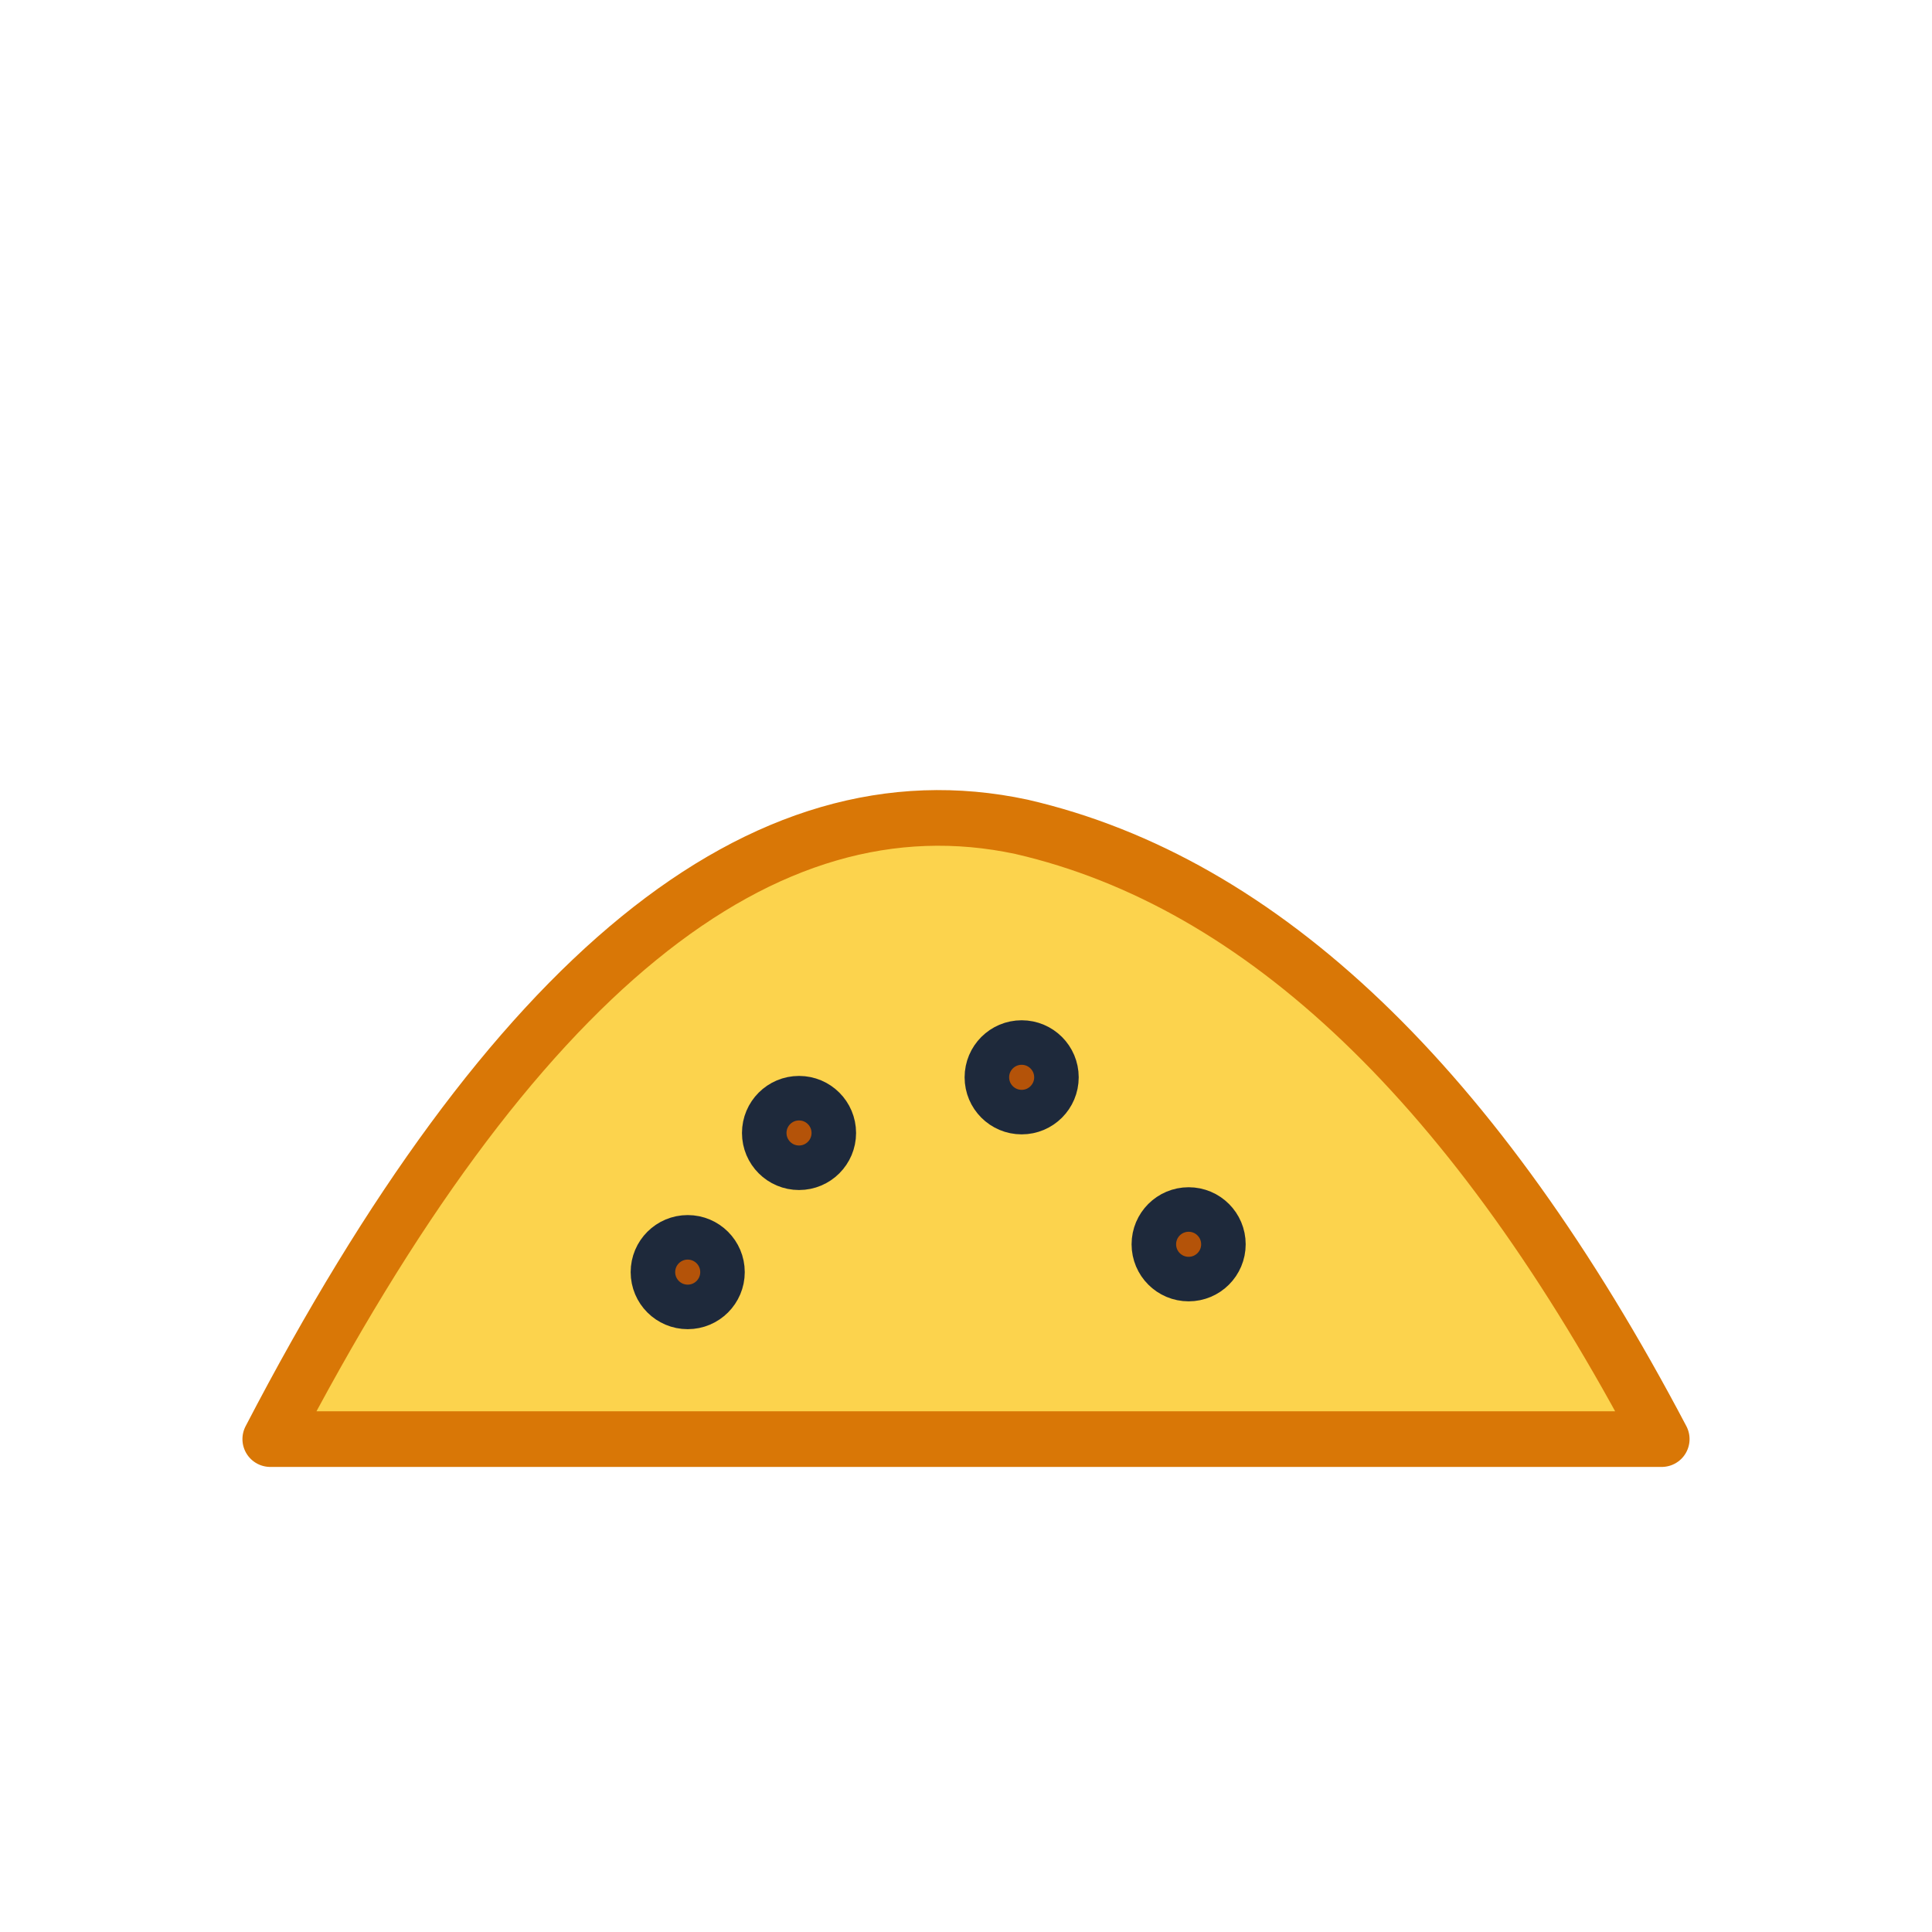
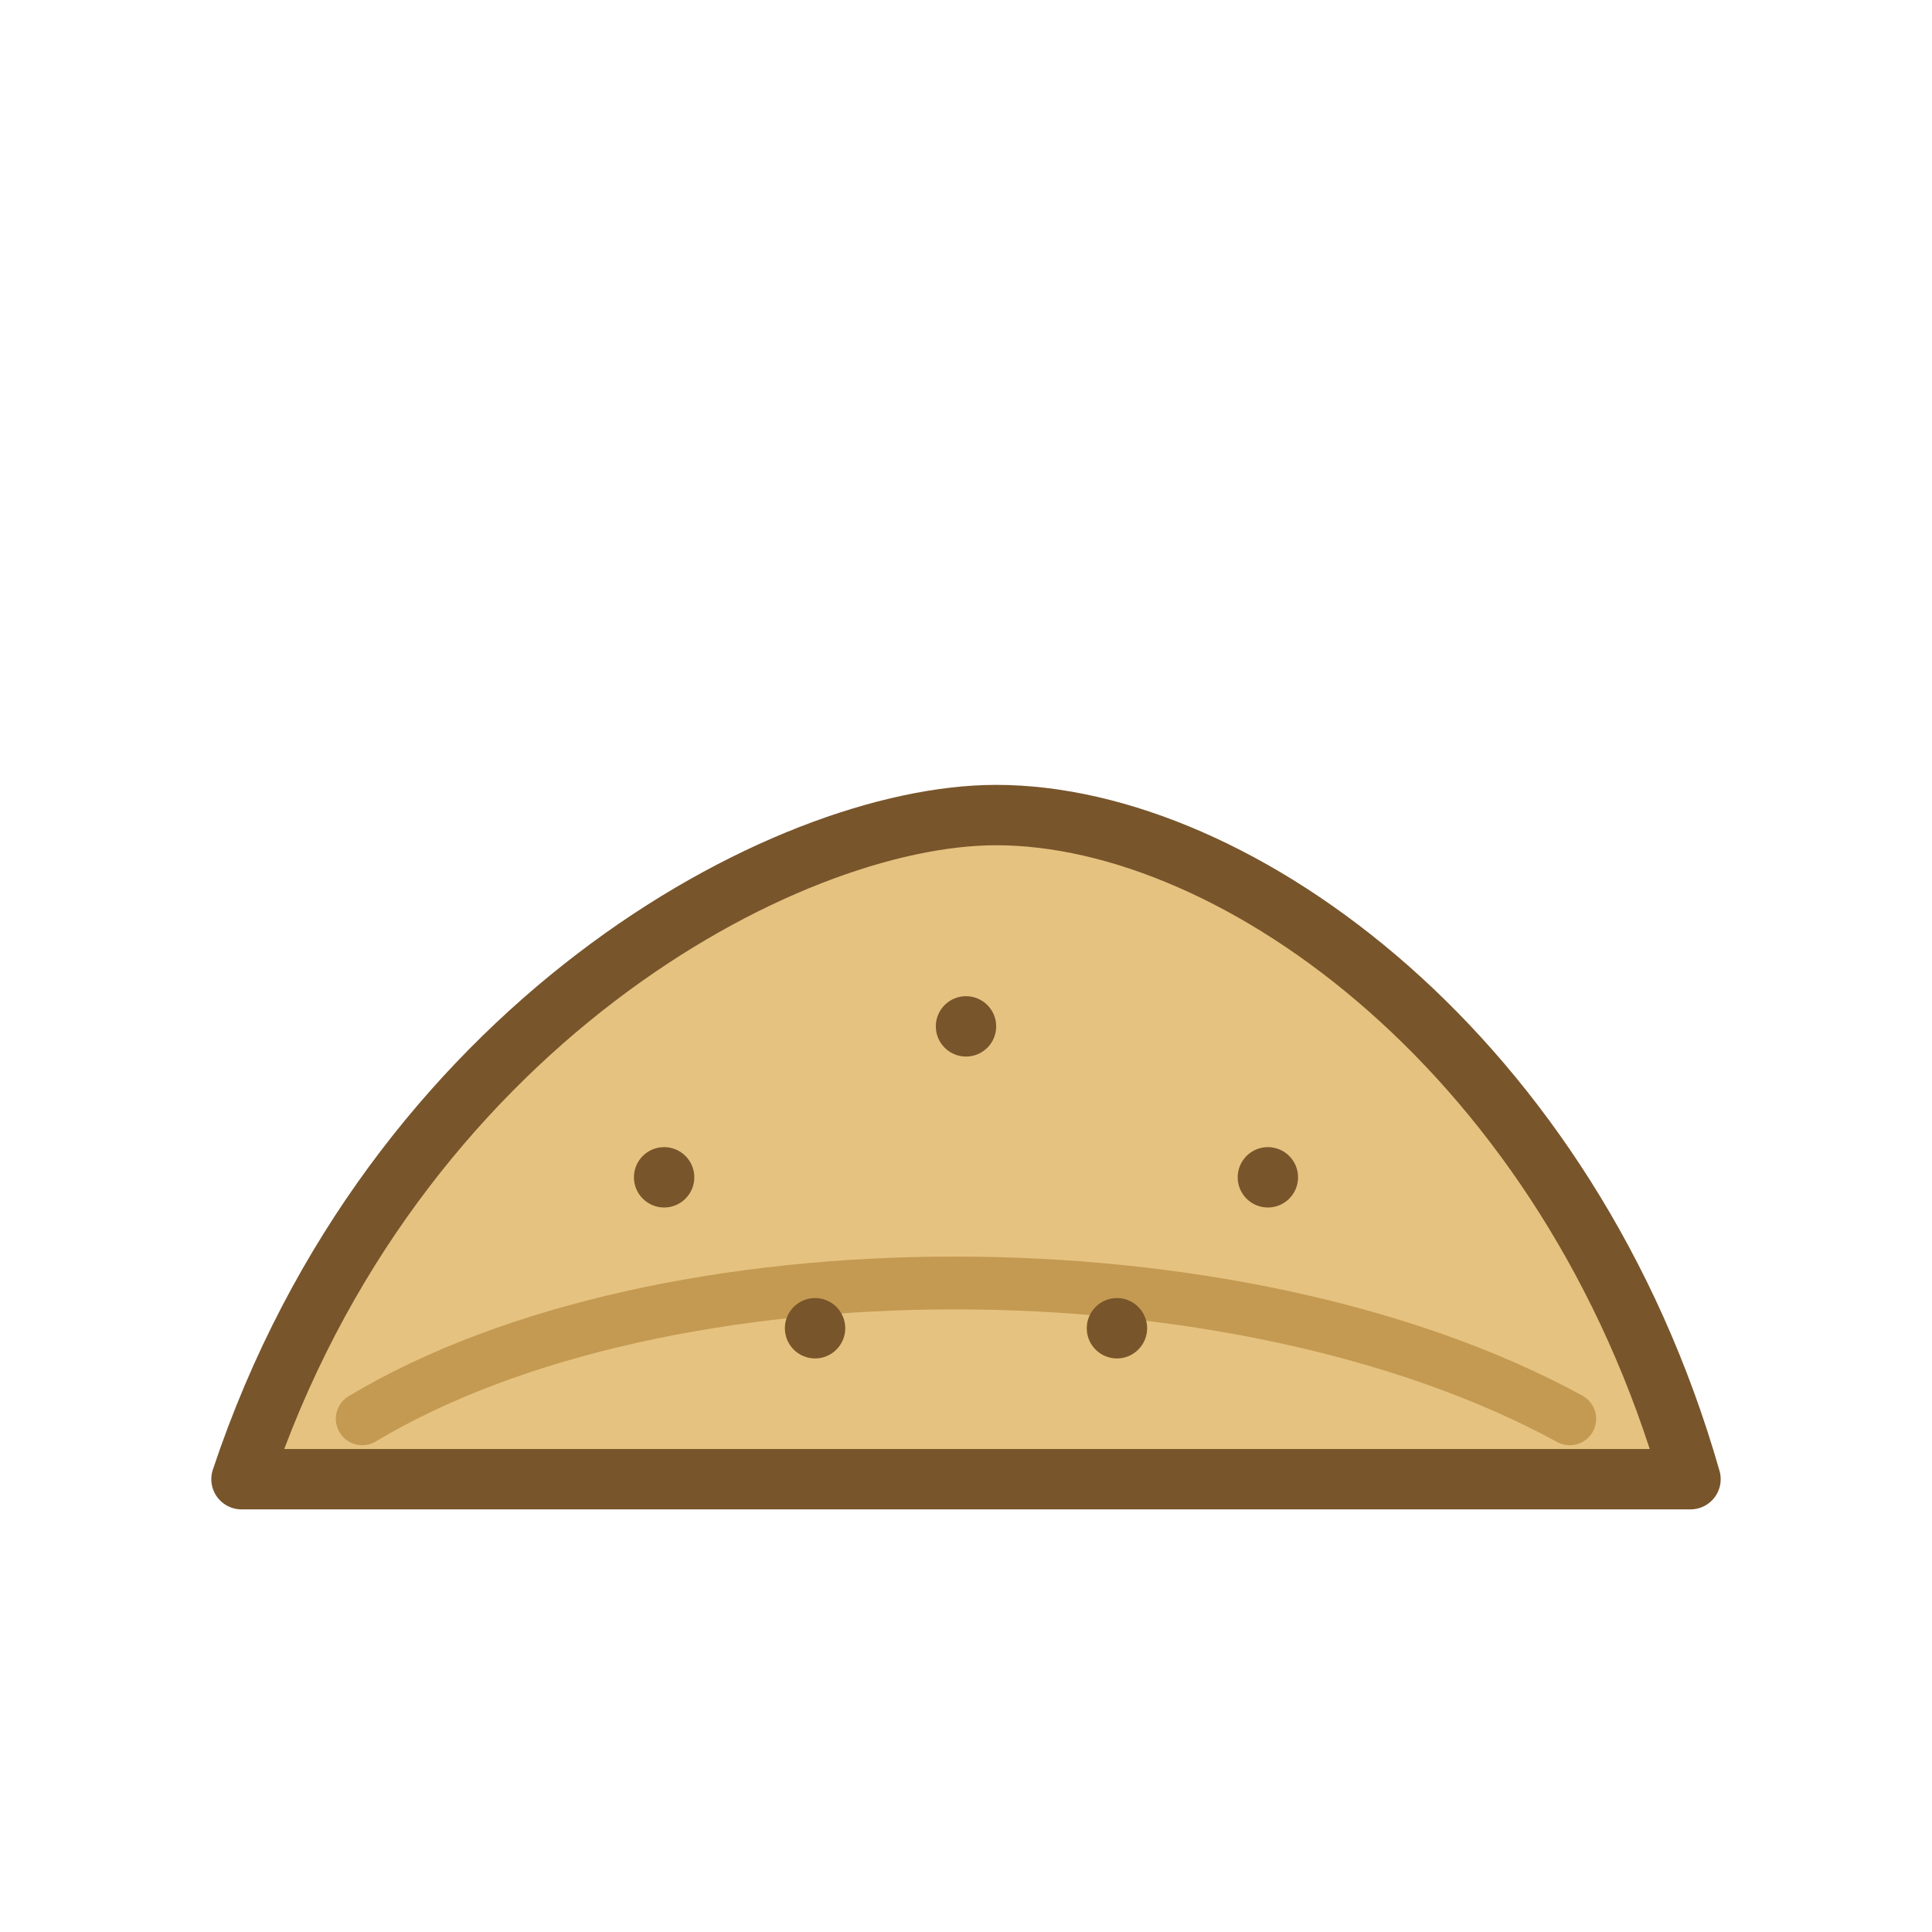
<svg xmlns="http://www.w3.org/2000/svg" viewBox="0 0 128 128" width="128" height="128">
-   <g data-normalized="1" transform="translate(5, 5) scale(0.921875)" stroke-linecap="round" stroke-linejoin="round">
-     <path d="M14 98 Q40 48 68 54 Q94 60 114 98 Z" fill="#FCD34D" stroke="#D97706" stroke-width="4" />
-     <circle cx="52" cy="76" r="2.5" fill="#B45309" stroke="#1E293B" stroke-width="3.2" stroke-linejoin="round" />
-     <circle cx="68" cy="72" r="2.5" fill="#B45309" stroke="#1E293B" stroke-width="3.2" stroke-linejoin="round" />
-     <circle cx="80" cy="84" r="2.5" fill="#B45309" stroke="#1E293B" stroke-width="3.2" stroke-linejoin="round" />
-     <circle cx="44" cy="86" r="2.5" fill="#B45309" stroke="#1E293B" stroke-width="3.2" stroke-linejoin="round" />
+   <g stroke-linecap="round" stroke-linejoin="round">
+     <path d="M16 98 C26 68 52 54 66 54 C82 54 104 70 112 98 Z" fill="#E6C280" stroke="#78552B" stroke-width="4" />
+     <path d="M24 94 C44 82 82 82 104 94" fill="none" stroke="#C49A52" stroke-width="3.5" />
+     <circle cx="44" cy="78" r="2" fill="#78552B" />
+     <circle cx="64" cy="68" r="2" fill="#78552B" />
+     <circle cx="84" cy="78" r="2" fill="#78552B" />
+     <circle cx="54" cy="88" r="2" fill="#78552B" />
+     <circle cx="74" cy="88" r="2" fill="#78552B" />
  </g>
</svg>
